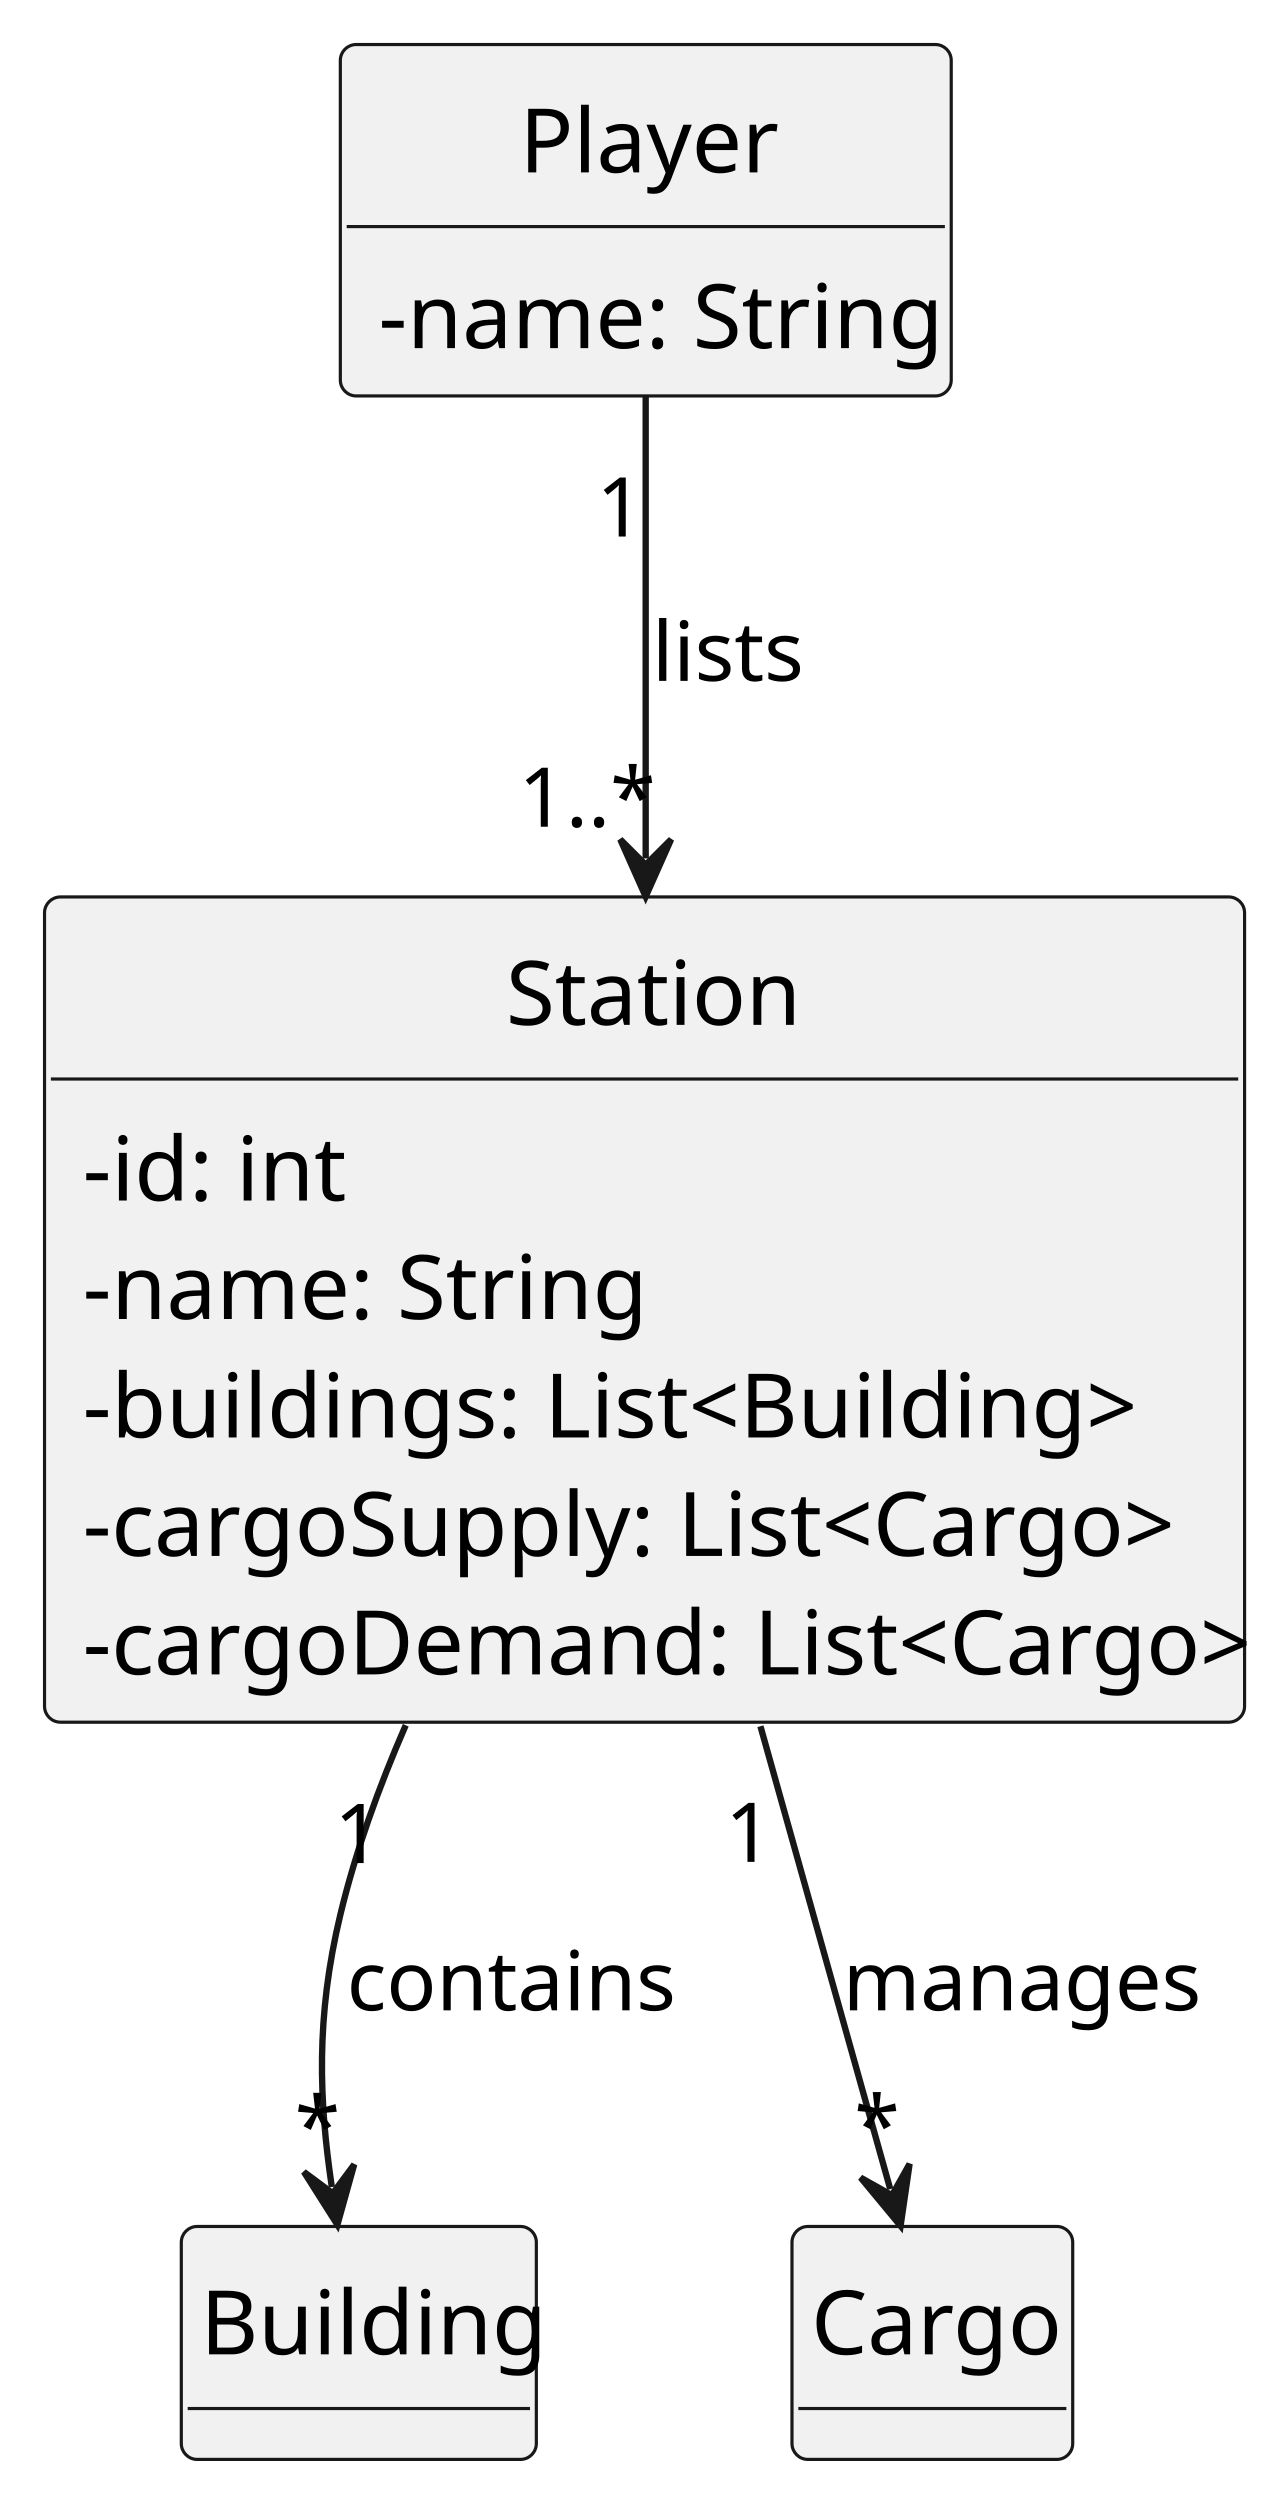
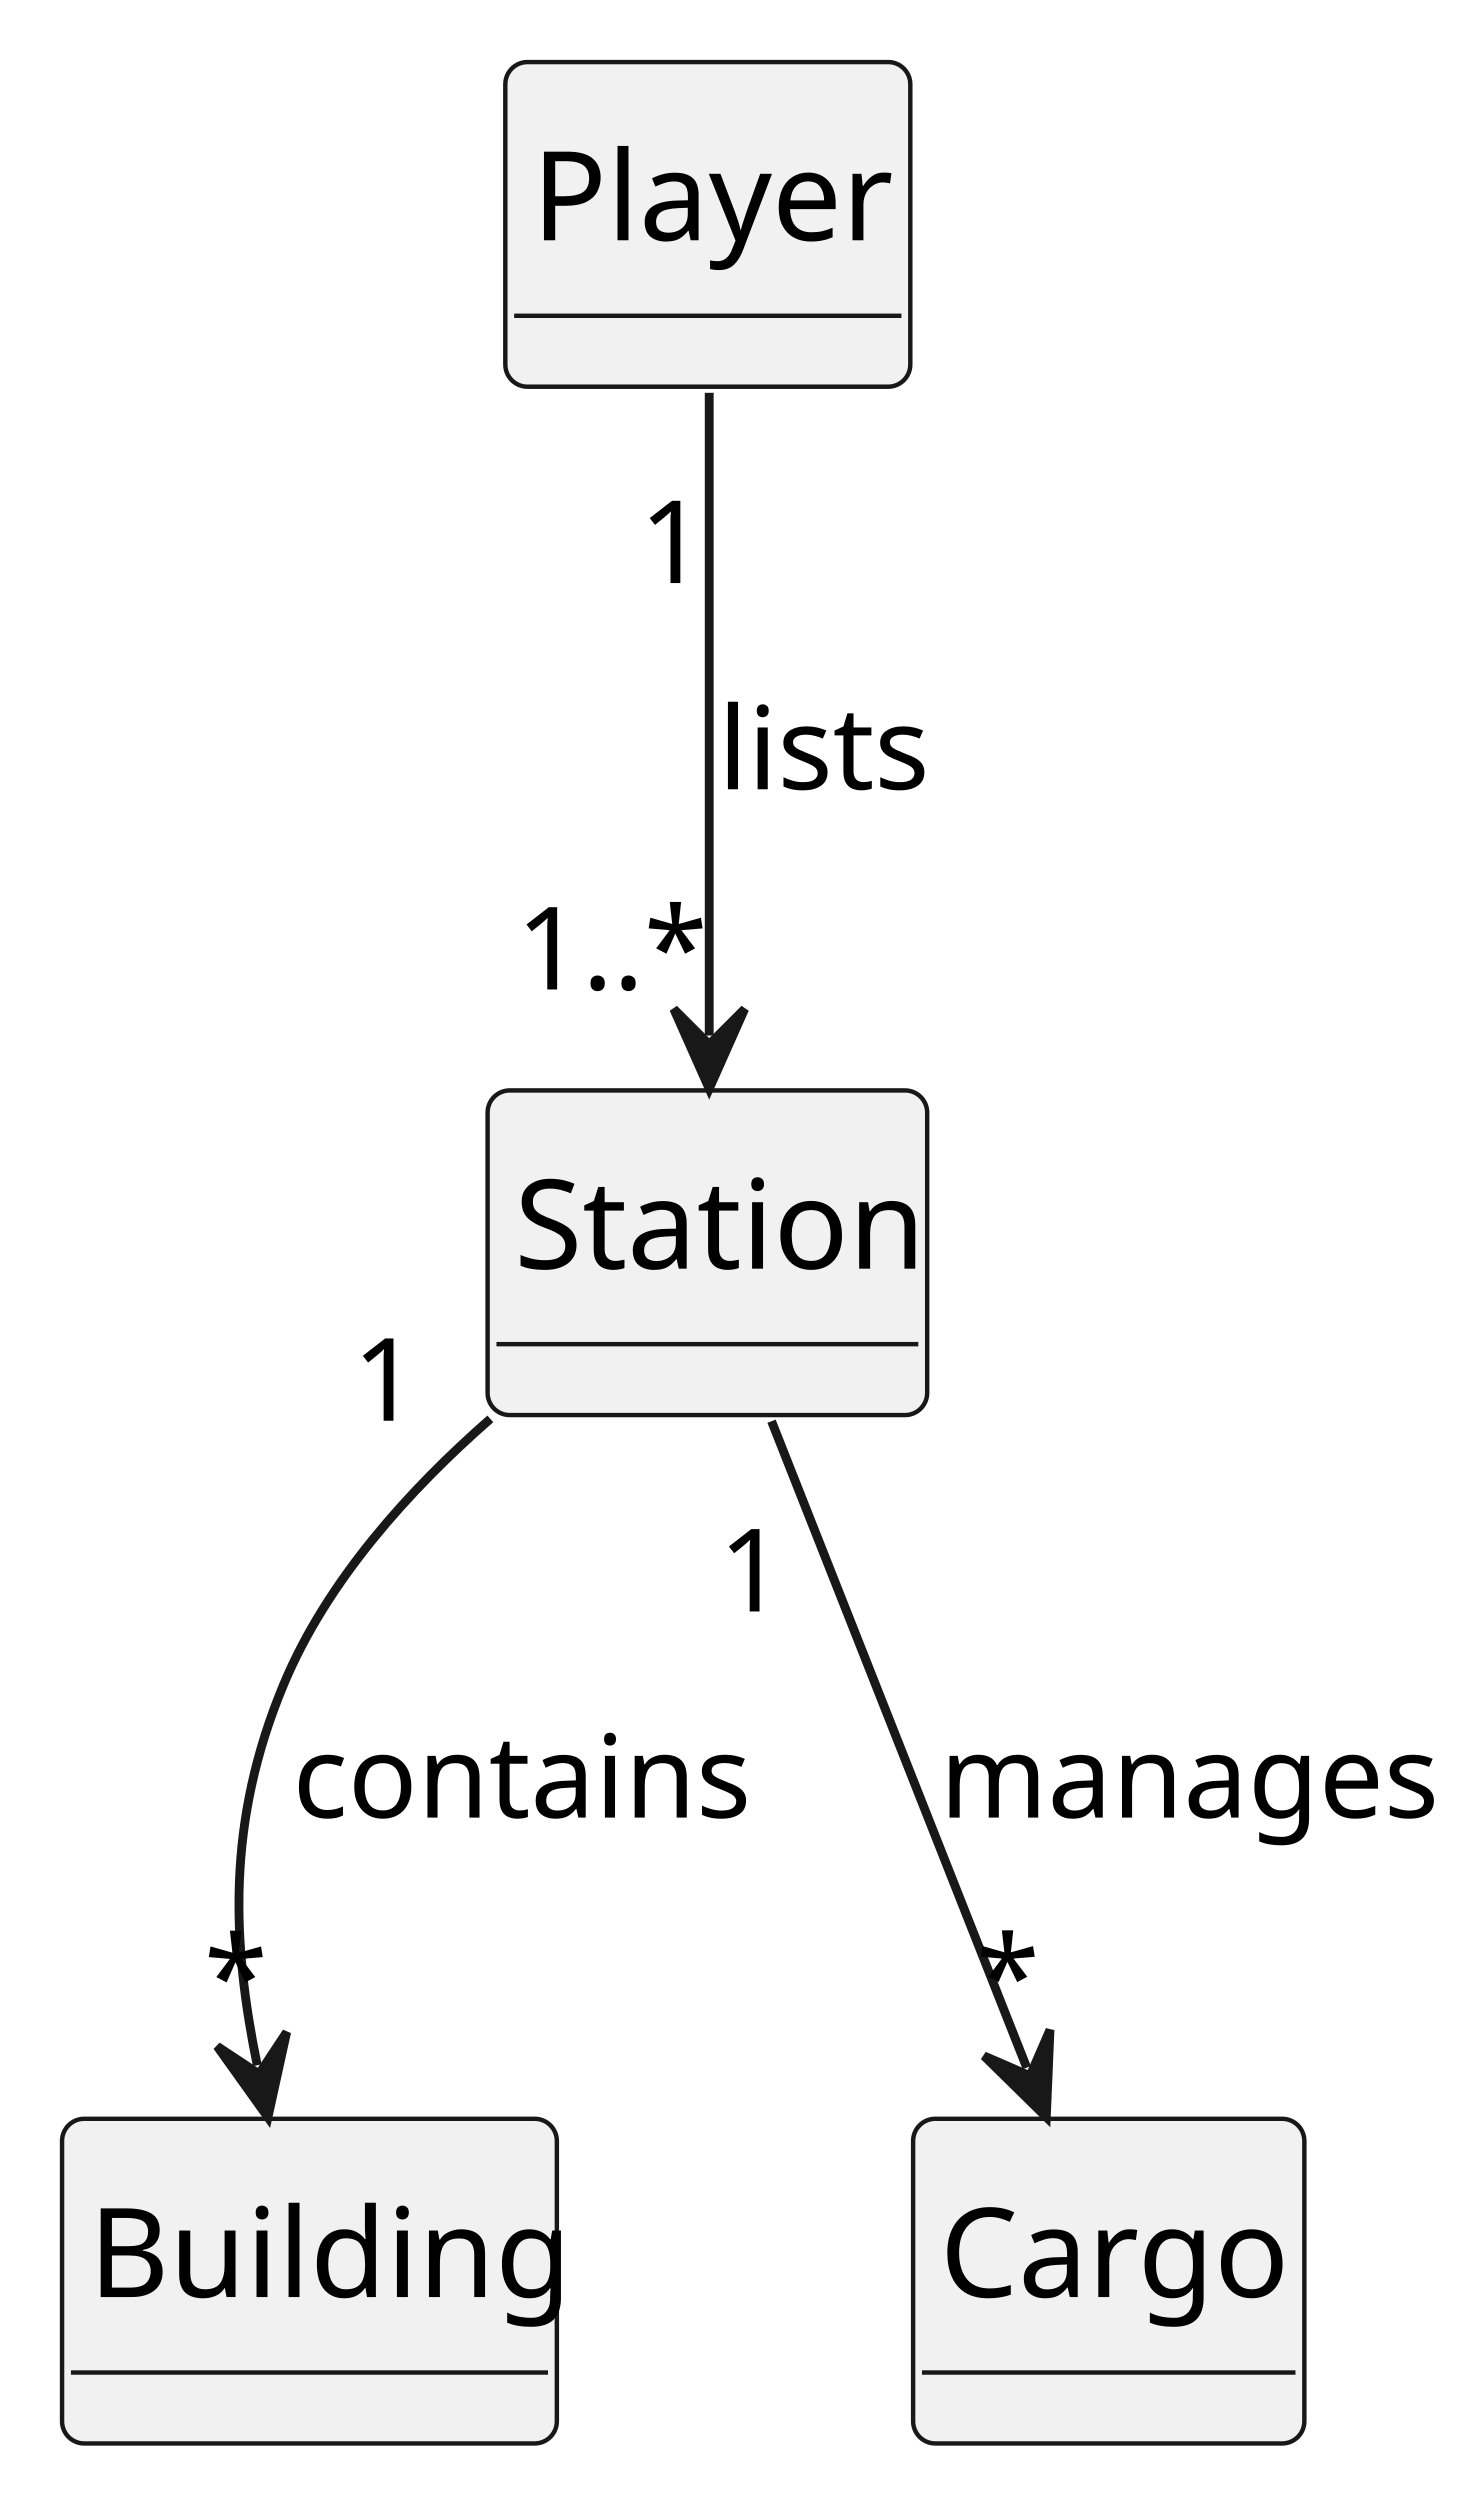
- <svg xmlns="http://www.w3.org/2000/svg" contentStyleType="text/css" height="393px" preserveAspectRatio="none" style="width:202px;height:393px;background:#FFFFFF;" version="1.1" viewBox="0 0 202 393" width="202px" zoomAndPan="magnify">
+ <svg xmlns="http://www.w3.org/2000/svg" contentStyleType="text/css" height="282px" preserveAspectRatio="none" style="width:167px;height:282px;background:#FFFFFF;" version="1.1" viewBox="0 0 167 282" width="167px" zoomAndPan="magnify">
  <defs />
  <g>
    <g id="elem_Player">
-       <rect codeLine="11" fill="#F1F1F1" height="55.242" id="Player" rx="2.5" ry="2.5" style="stroke:#181818;stroke-width:0.5;" width="96.034" x="53.5" y="7" />
-       <text fill="#000000" font-family="sans-serif" font-size="14" lengthAdjust="spacing" textLength="39.683" x="81.676" y="27.107">Player</text>
-       <line style="stroke:#181818;stroke-width:0.5;" x1="54.5" x2="148.534" y1="35.621" y2="35.621" />
-       <text fill="#000000" font-family="sans-serif" font-size="14" lengthAdjust="spacing" textLength="84.034" x="59.5" y="54.728">-name: String</text>
+       <rect codeLine="11" fill="#F1F1F1" height="36.621" id="Player" rx="2.5" ry="2.5" style="stroke:#181818;stroke-width:0.5;" width="45.683" x="57" y="7" />
+       <text fill="#000000" font-family="sans-serif" font-size="14" lengthAdjust="spacing" textLength="39.683" x="60" y="27.107">Player</text>
+       <line style="stroke:#181818;stroke-width:0.5;" x1="58" x2="101.683" y1="35.621" y2="35.621" />
    </g>
    <g id="elem_Station">
-       <rect codeLine="15" fill="#F1F1F1" height="129.727" id="Station" rx="2.5" ry="2.5" style="stroke:#181818;stroke-width:0.5;" width="188.648" x="7" y="141" />
-       <text fill="#000000" font-family="sans-serif" font-size="14" lengthAdjust="spacing" textLength="43.586" x="79.531" y="161.107">Station</text>
-       <line style="stroke:#181818;stroke-width:0.5;" x1="8" x2="194.648" y1="169.621" y2="169.621" />
-       <text fill="#000000" font-family="sans-serif" font-size="14" lengthAdjust="spacing" textLength="38.124" x="13" y="188.728">-id: int</text>
-       <text fill="#000000" font-family="sans-serif" font-size="14" lengthAdjust="spacing" textLength="84.034" x="13" y="207.35">-name: String</text>
-       <text fill="#000000" font-family="sans-serif" font-size="14" lengthAdjust="spacing" textLength="155.654" x="13" y="225.971">-buildings: List&lt;Building&gt;</text>
-       <text fill="#000000" font-family="sans-serif" font-size="14" lengthAdjust="spacing" textLength="166.537" x="13" y="244.592">-cargoSupply: List&lt;Cargo&gt;</text>
-       <text fill="#000000" font-family="sans-serif" font-size="14" lengthAdjust="spacing" textLength="176.648" x="13" y="263.213">-cargoDemand: List&lt;Cargo&gt;</text>
+       <rect codeLine="15" fill="#F1F1F1" height="36.621" id="Station" rx="2.5" ry="2.5" style="stroke:#181818;stroke-width:0.5;" width="49.586" x="55" y="123" />
+       <text fill="#000000" font-family="sans-serif" font-size="14" lengthAdjust="spacing" textLength="43.586" x="58" y="143.107">Station</text>
+       <line style="stroke:#181818;stroke-width:0.5;" x1="56" x2="103.586" y1="151.621" y2="151.621" />
    </g>
    <g id="elem_Building">
-       <rect fill="#F1F1F1" height="36.621" id="Building" rx="2.5" ry="2.5" style="stroke:#181818;stroke-width:0.5;" width="55.813" x="28.5" y="350" />
-       <text fill="#000000" font-family="sans-serif" font-size="14" lengthAdjust="spacing" textLength="49.813" x="31.5" y="370.107">Building</text>
-       <line style="stroke:#181818;stroke-width:0.5;" x1="29.5" x2="83.314" y1="378.621" y2="378.621" />
+       <rect fill="#F1F1F1" height="36.621" id="Building" rx="2.5" ry="2.5" style="stroke:#181818;stroke-width:0.5;" width="55.813" x="7" y="239" />
+       <text fill="#000000" font-family="sans-serif" font-size="14" lengthAdjust="spacing" textLength="49.813" x="10" y="259.107">Building</text>
+       <line style="stroke:#181818;stroke-width:0.5;" x1="8" x2="61.813" y1="267.621" y2="267.621" />
    </g>
    <g id="elem_Cargo">
-       <rect fill="#F1F1F1" height="36.621" id="Cargo" rx="2.5" ry="2.5" style="stroke:#181818;stroke-width:0.5;" width="44.131" x="124.5" y="350" />
-       <text fill="#000000" font-family="sans-serif" font-size="14" lengthAdjust="spacing" textLength="38.131" x="127.5" y="370.107">Cargo</text>
-       <line style="stroke:#181818;stroke-width:0.5;" x1="125.5" x2="167.631" y1="378.621" y2="378.621" />
+       <rect fill="#F1F1F1" height="36.621" id="Cargo" rx="2.5" ry="2.5" style="stroke:#181818;stroke-width:0.5;" width="44.131" x="103" y="239" />
+       <text fill="#000000" font-family="sans-serif" font-size="14" lengthAdjust="spacing" textLength="38.131" x="106" y="259.107">Cargo</text>
+       <line style="stroke:#181818;stroke-width:0.5;" x1="104" x2="146.131" y1="267.621" y2="267.621" />
    </g>
    <g id="link_Player_Station">
-       <path codeLine="23" d="M101.5,62.36 C101.5,83.45 101.5,107.72 101.5,134.95 " fill="none" id="Player-to-Station" style="stroke:#181818;stroke-width:1.0;" />
-       <polygon fill="#181818" points="101.5,140.95,105.5,131.95,101.5,135.95,97.5,131.95,101.5,140.95" style="stroke:#181818;stroke-width:1.0;" />
-       <text fill="#000000" font-family="sans-serif" font-size="13" lengthAdjust="spacing" textLength="22.388" x="102.5" y="107.028">lists</text>
-       <text fill="#000000" font-family="sans-serif" font-size="13" lengthAdjust="spacing" textLength="7.23" x="93.756" y="84.347">1</text>
-       <text fill="#000000" font-family="sans-serif" font-size="13" lengthAdjust="spacing" textLength="19.513" x="81.508" y="129.965">1..*</text>
+       <path codeLine="19" d="M80,44.31 C80,65.73 80,95.45 80,116.81 " fill="none" id="Player-to-Station" style="stroke:#181818;stroke-width:1.0;" />
+       <polygon fill="#181818" points="80,122.81,84,113.81,80,117.81,76,113.81,80,122.81" style="stroke:#181818;stroke-width:1.0;" />
+       <text fill="#000000" font-family="sans-serif" font-size="13" lengthAdjust="spacing" textLength="22.388" x="81" y="89.028">lists</text>
+       <text fill="#000000" font-family="sans-serif" font-size="13" lengthAdjust="spacing" textLength="7.23" x="72.133" y="65.768">1</text>
+       <text fill="#000000" font-family="sans-serif" font-size="13" lengthAdjust="spacing" textLength="19.513" x="58.233" y="111.614">1..*</text>
    </g>
    <g id="link_Station_Building">
-       <path codeLine="24" d="M63.78,271.21 C59.55,280.91 55.9,291.02 53.5,301 C49.61,317.18 50.163,330.264 52.163,343.804 " fill="none" id="Station-to-Building" style="stroke:#181818;stroke-width:1.0;" />
-       <polygon fill="#181818" points="53.04,349.74,55.682,340.252,52.309,344.794,47.768,341.421,53.04,349.74" style="stroke:#181818;stroke-width:1.0;" />
-       <text fill="#000000" font-family="sans-serif" font-size="13" lengthAdjust="spacing" textLength="48.42" x="54.5" y="316.028">contains</text>
-       <text fill="#000000" font-family="sans-serif" font-size="13" lengthAdjust="spacing" textLength="7.23" x="52.559" y="292.869">1</text>
-       <text fill="#000000" font-family="sans-serif" font-size="13" lengthAdjust="spacing" textLength="5.059" x="46.325" y="338.859">*</text>
+       <path codeLine="20" d="M55.31,160.05 C46.18,168.03 36.88,178.31 32,190 C25.5,205.57 26.187,219.132 29.017,232.962 " fill="none" id="Station-to-Building" style="stroke:#181818;stroke-width:1.0;" />
+       <polygon fill="#181818" points="30.22,238.84,32.334,229.221,29.218,233.941,24.497,230.825,30.22,238.84" style="stroke:#181818;stroke-width:1.0;" />
+       <text fill="#000000" font-family="sans-serif" font-size="13" lengthAdjust="spacing" textLength="48.42" x="33" y="205.028">contains</text>
+       <text fill="#000000" font-family="sans-serif" font-size="13" lengthAdjust="spacing" textLength="7.23" x="39.775" y="160.259">1</text>
+       <text fill="#000000" font-family="sans-serif" font-size="13" lengthAdjust="spacing" textLength="5.059" x="23.028" y="227.653">*</text>
    </g>
    <g id="link_Station_Cargo">
-       <path codeLine="25" d="M119.54,271.36 C127.52,299.79 134.639,325.213 139.949,344.133 " fill="none" id="Station-to-Cargo" style="stroke:#181818;stroke-width:1.0;" />
-       <polygon fill="#181818" points="141.57,349.91,142.989,340.164,140.219,345.096,135.287,342.326,141.57,349.91" style="stroke:#181818;stroke-width:1.0;" />
-       <text fill="#000000" font-family="sans-serif" font-size="13" lengthAdjust="spacing" textLength="53.479" x="132.5" y="316.028">manages</text>
-       <text fill="#000000" font-family="sans-serif" font-size="13" lengthAdjust="spacing" textLength="7.23" x="114" y="292.687">1</text>
-       <text fill="#000000" font-family="sans-serif" font-size="13" lengthAdjust="spacing" textLength="5.059" x="134.284" y="338.745">*</text>
+       <path codeLine="21" d="M87.03,160.31 C95.49,181.73 107.387,211.869 115.817,233.229 " fill="none" id="Station-to-Cargo" style="stroke:#181818;stroke-width:1.0;" />
+       <polygon fill="#181818" points="118.02,238.81,118.437,228.97,116.184,234.159,110.995,231.907,118.02,238.81" style="stroke:#181818;stroke-width:1.0;" />
+       <text fill="#000000" font-family="sans-serif" font-size="13" lengthAdjust="spacing" textLength="53.479" x="106" y="205.028">manages</text>
+       <text fill="#000000" font-family="sans-serif" font-size="13" lengthAdjust="spacing" textLength="7.23" x="81.065" y="181.768">1</text>
+       <text fill="#000000" font-family="sans-serif" font-size="13" lengthAdjust="spacing" textLength="5.059" x="110.106" y="227.614">*</text>
    </g>
  </g>
</svg>
